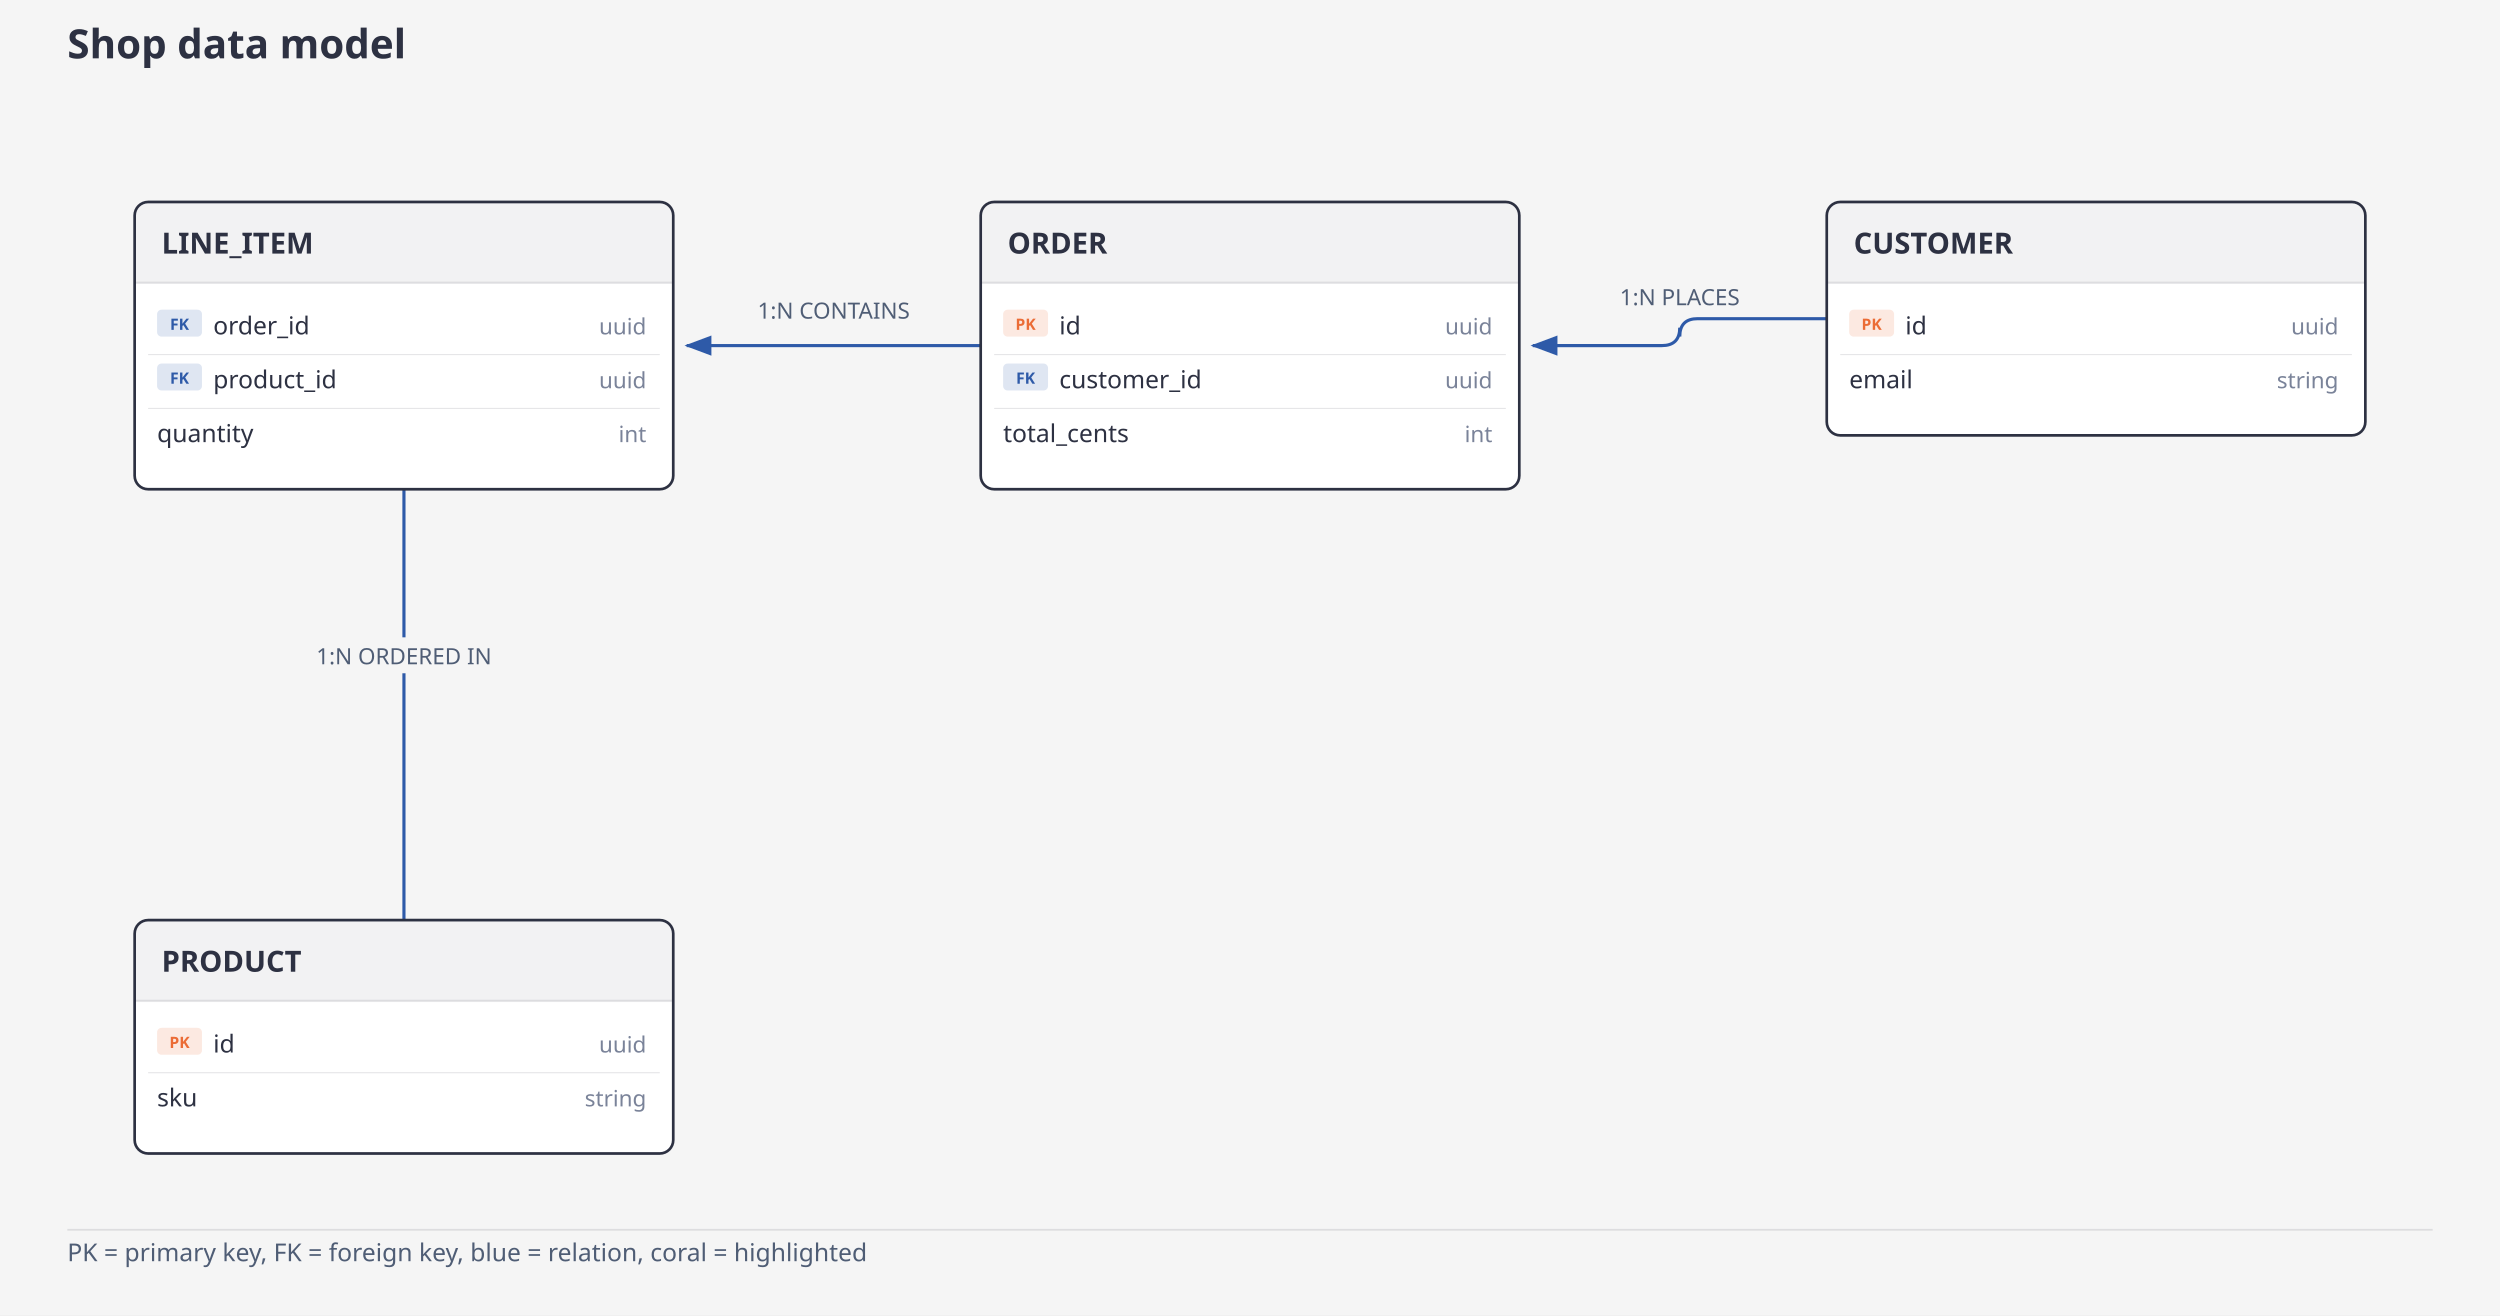
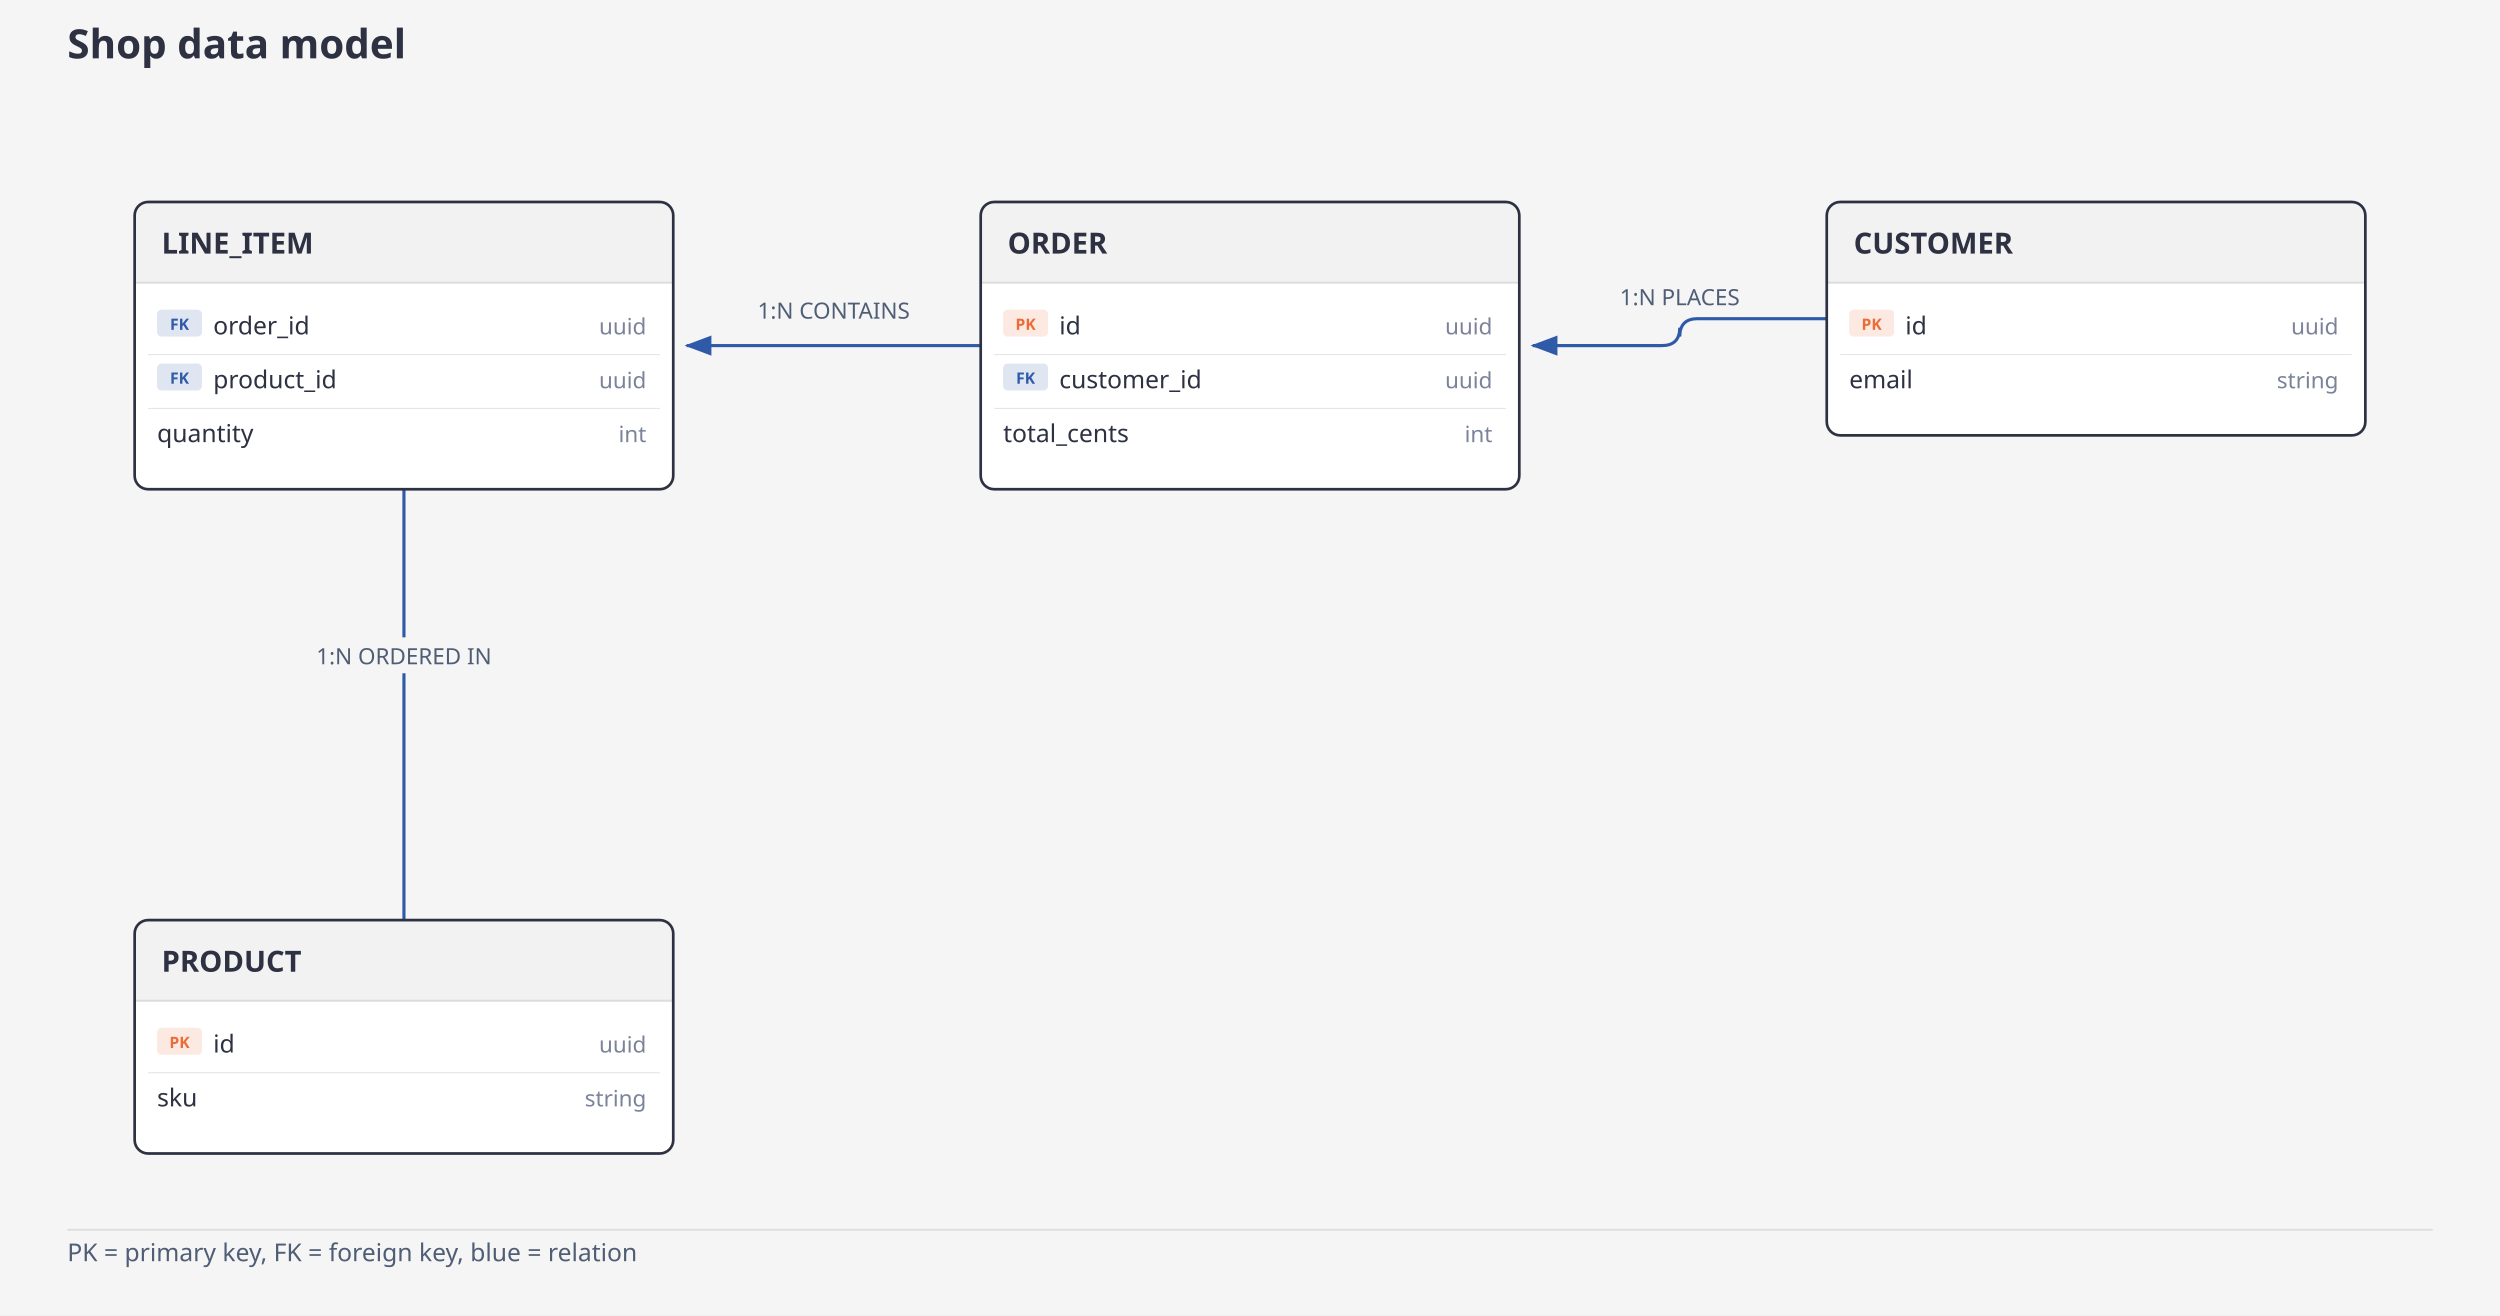
<svg xmlns="http://www.w3.org/2000/svg" role="graphics-document" aria-roledescription="database schema" viewBox="0 0 1114 586" width="1114">
  <rect width="1114" height="586" fill="#f5f5f5" aria-hidden="true" />
  <defs>
    <marker id="a" markerWidth="12" markerHeight="9" refX="11" refY="4.5" orient="auto" markerUnits="userSpaceOnUse">
      <polygon points="0 0,12 4.5,0 9" fill="#4f5d75" />
    </marker>
    <marker id="aa" markerWidth="12" markerHeight="9" refX="11" refY="4.5" orient="auto" markerUnits="userSpaceOnUse">
      <polygon points="0 0,12 4.5,0 9" fill="#eb6c36" />
    </marker>
    <marker id="al" markerWidth="12" markerHeight="9" refX="11" refY="4.5" orient="auto" markerUnits="userSpaceOnUse">
      <polygon points="0 0,12 4.5,0 9" fill="#2e5aa8" />
    </marker>
    <marker id="ar" markerWidth="12" markerHeight="9" refX="11" refY="4.5" orient="auto" markerUnits="userSpaceOnUse">
      <polygon points="0 0,12 4.5,0 9" fill="#7a8399" />
    </marker>
  </defs>
  <text x="30" y="26" font-size="18" font-weight="600" font-family="system-ui, 'Segoe UI', sans-serif" fill="#2d3142">Shop data model</text>
  <path d="M814,142 L756.5,142 Q748.5,142 748.5,150 L748.5,146 Q748.5,154 740.5,154 L683,154" fill="none" stroke="#2e5aa8" stroke-width="1.4" marker-end="url(#al)" data-from="CUSTOMER" data-to="ORDER" data-label="1:N places" data-id="CUSTOMER-&gt;ORDER:1:N places" role="graphics-symbol" aria-roledescription="relation" aria-label="CUSTOMER to ORDER: 1:N places" />
  <rect x="710.5" y="124" width="76" height="16" rx="2" fill="#f5f5f5" aria-hidden="true" />
  <text x="748.5" y="136" font-size="10" font-family="system-ui, 'Segoe UI', sans-serif" fill="#4f5d75" text-anchor="middle" aria-hidden="true">1:N PLACES</text>
  <path d="M437,154 L306,154" fill="none" stroke="#2e5aa8" stroke-width="1.4" marker-end="url(#al)" data-from="ORDER" data-to="LINE_ITEM" data-label="1:N contains" data-id="ORDER-&gt;LINE_ITEM:1:N contains" role="graphics-symbol" aria-roledescription="relation" aria-label="ORDER to LINE_ITEM: 1:N contains" />
  <rect x="327.5" y="130" width="88" height="16" rx="2" fill="#f5f5f5" aria-hidden="true" />
  <text x="371.5" y="142" font-size="10" font-family="system-ui, 'Segoe UI', sans-serif" fill="#4f5d75" text-anchor="middle" aria-hidden="true">1:N CONTAINS</text>
  <path d="M180,462 L180,154" fill="none" stroke="#2e5aa8" stroke-width="1.4" marker-end="url(#al)" data-from="PRODUCT" data-to="LINE_ITEM" data-label="1:N ordered in" data-id="PRODUCT-&gt;LINE_ITEM:1:N ordered in" role="graphics-symbol" aria-roledescription="relation" aria-label="PRODUCT to LINE_ITEM: 1:N ordered in" />
  <rect x="129.5" y="284" width="101" height="16" rx="2" fill="#f5f5f5" aria-hidden="true" />
  <text x="180" y="296" font-size="10" font-family="system-ui, 'Segoe UI', sans-serif" fill="#4f5d75" text-anchor="middle" aria-hidden="true">1:N ORDERED IN</text>
  <rect x="60" y="90" width="240" height="128" rx="6" fill="#ffffff" stroke="#2d3142" stroke-width="1.2" data-node="LINE_ITEM" data-label="LINE_ITEM" role="graphics-symbol" aria-roledescription="table" aria-label="LINE_ITEM: order_id (foreign key), product_id (foreign key), quantity" />
  <path d="M60,126 L60,96 Q60,90 66,90 L294,90 Q300,90 300,96 L300,126 Z" fill="rgba(45,49,66,0.06)" aria-hidden="true" />
  <line x1="60" y1="126" x2="300" y2="126" stroke="rgba(45,49,66,0.12)" stroke-width="1" aria-hidden="true" />
  <text x="72" y="113" font-size="13" font-weight="600" font-family="system-ui, 'Segoe UI', sans-serif" fill="#2d3142" data-role="table" aria-hidden="true">LINE_ITEM</text>
  <rect x="70" y="138" width="20" height="12" rx="2" fill="#2e5aa8" fill-opacity=".15" aria-hidden="true" />
  <text x="80" y="147" font-size="7" font-weight="600" font-family="system-ui, 'Segoe UI', sans-serif" fill="#2e5aa8" text-anchor="middle" aria-hidden="true">FK</text>
  <text x="95" y="149" font-size="11" font-family="system-ui, 'Segoe UI', sans-serif" fill="#2d3142" aria-hidden="true">order_id</text>
  <text x="288" y="149" font-size="10" font-family="system-ui, 'Segoe UI', sans-serif" fill="#7a8399" text-anchor="end" aria-hidden="true">uuid</text>
  <line x1="66" y1="158" x2="294" y2="158" stroke="rgba(45,49,66,0.12)" stroke-width="0.5" aria-hidden="true" />
  <rect x="70" y="162" width="20" height="12" rx="2" fill="#2e5aa8" fill-opacity=".15" aria-hidden="true" />
  <text x="80" y="171" font-size="7" font-weight="600" font-family="system-ui, 'Segoe UI', sans-serif" fill="#2e5aa8" text-anchor="middle" aria-hidden="true">FK</text>
  <text x="95" y="173" font-size="11" font-family="system-ui, 'Segoe UI', sans-serif" fill="#2d3142" aria-hidden="true">product_id</text>
  <text x="288" y="173" font-size="10" font-family="system-ui, 'Segoe UI', sans-serif" fill="#7a8399" text-anchor="end" aria-hidden="true">uuid</text>
  <line x1="66" y1="182" x2="294" y2="182" stroke="rgba(45,49,66,0.12)" stroke-width="0.5" aria-hidden="true" />
  <text x="70" y="197" font-size="11" font-family="system-ui, 'Segoe UI', sans-serif" fill="#2d3142" aria-hidden="true">quantity</text>
  <text x="288" y="197" font-size="10" font-family="system-ui, 'Segoe UI', sans-serif" fill="#7a8399" text-anchor="end" aria-hidden="true">int</text>
  <rect x="437" y="90" width="240" height="128" rx="6" fill="#ffffff" stroke="#2d3142" stroke-width="1.2" data-node="ORDER" data-label="ORDER" role="graphics-symbol" aria-roledescription="table" aria-label="ORDER: id (primary key), customer_id (foreign key), total_cents" />
  <path d="M437,126 L437,96 Q437,90 443,90 L671,90 Q677,90 677,96 L677,126 Z" fill="rgba(45,49,66,0.06)" aria-hidden="true" />
  <line x1="437" y1="126" x2="677" y2="126" stroke="rgba(45,49,66,0.12)" stroke-width="1" aria-hidden="true" />
  <text x="449" y="113" font-size="13" font-weight="600" font-family="system-ui, 'Segoe UI', sans-serif" fill="#2d3142" data-role="table" aria-hidden="true">ORDER</text>
  <rect x="447" y="138" width="20" height="12" rx="2" fill="#eb6c36" fill-opacity=".15" aria-hidden="true" />
  <text x="457" y="147" font-size="7" font-weight="600" font-family="system-ui, 'Segoe UI', sans-serif" fill="#eb6c36" text-anchor="middle" aria-hidden="true">PK</text>
  <text x="472" y="149" font-size="11" font-family="system-ui, 'Segoe UI', sans-serif" fill="#2d3142" aria-hidden="true">id</text>
  <text x="665" y="149" font-size="10" font-family="system-ui, 'Segoe UI', sans-serif" fill="#7a8399" text-anchor="end" aria-hidden="true">uuid</text>
  <line x1="443" y1="158" x2="671" y2="158" stroke="rgba(45,49,66,0.12)" stroke-width="0.5" aria-hidden="true" />
  <rect x="447" y="162" width="20" height="12" rx="2" fill="#2e5aa8" fill-opacity=".15" aria-hidden="true" />
  <text x="457" y="171" font-size="7" font-weight="600" font-family="system-ui, 'Segoe UI', sans-serif" fill="#2e5aa8" text-anchor="middle" aria-hidden="true">FK</text>
  <text x="472" y="173" font-size="11" font-family="system-ui, 'Segoe UI', sans-serif" fill="#2d3142" aria-hidden="true">customer_id</text>
  <text x="665" y="173" font-size="10" font-family="system-ui, 'Segoe UI', sans-serif" fill="#7a8399" text-anchor="end" aria-hidden="true">uuid</text>
  <line x1="443" y1="182" x2="671" y2="182" stroke="rgba(45,49,66,0.12)" stroke-width="0.5" aria-hidden="true" />
  <text x="447" y="197" font-size="11" font-family="system-ui, 'Segoe UI', sans-serif" fill="#2d3142" aria-hidden="true">total_cents</text>
  <text x="665" y="197" font-size="10" font-family="system-ui, 'Segoe UI', sans-serif" fill="#7a8399" text-anchor="end" aria-hidden="true">int</text>
  <rect x="814" y="90" width="240" height="104" rx="6" fill="#ffffff" stroke="#2d3142" stroke-width="1.2" data-node="CUSTOMER" data-label="CUSTOMER" role="graphics-symbol" aria-roledescription="table" aria-label="CUSTOMER: id (primary key), email" />
  <path d="M814,126 L814,96 Q814,90 820,90 L1048,90 Q1054,90 1054,96 L1054,126 Z" fill="rgba(45,49,66,0.06)" aria-hidden="true" />
  <line x1="814" y1="126" x2="1054" y2="126" stroke="rgba(45,49,66,0.12)" stroke-width="1" aria-hidden="true" />
  <text x="826" y="113" font-size="13" font-weight="600" font-family="system-ui, 'Segoe UI', sans-serif" fill="#2d3142" data-role="table" aria-hidden="true">CUSTOMER</text>
  <rect x="824" y="138" width="20" height="12" rx="2" fill="#eb6c36" fill-opacity=".15" aria-hidden="true" />
  <text x="834" y="147" font-size="7" font-weight="600" font-family="system-ui, 'Segoe UI', sans-serif" fill="#eb6c36" text-anchor="middle" aria-hidden="true">PK</text>
  <text x="849" y="149" font-size="11" font-family="system-ui, 'Segoe UI', sans-serif" fill="#2d3142" aria-hidden="true">id</text>
  <text x="1042" y="149" font-size="10" font-family="system-ui, 'Segoe UI', sans-serif" fill="#7a8399" text-anchor="end" aria-hidden="true">uuid</text>
  <line x1="820" y1="158" x2="1048" y2="158" stroke="rgba(45,49,66,0.12)" stroke-width="0.5" aria-hidden="true" />
  <text x="824" y="173" font-size="11" font-family="system-ui, 'Segoe UI', sans-serif" fill="#2d3142" aria-hidden="true">email</text>
  <text x="1042" y="173" font-size="10" font-family="system-ui, 'Segoe UI', sans-serif" fill="#7a8399" text-anchor="end" aria-hidden="true">string</text>
  <rect x="60" y="410" width="240" height="104" rx="6" fill="#ffffff" stroke="#2d3142" stroke-width="1.2" data-node="PRODUCT" data-label="PRODUCT" role="graphics-symbol" aria-roledescription="table" aria-label="PRODUCT: id (primary key), sku" />
  <path d="M60,446 L60,416 Q60,410 66,410 L294,410 Q300,410 300,416 L300,446 Z" fill="rgba(45,49,66,0.06)" aria-hidden="true" />
  <line x1="60" y1="446" x2="300" y2="446" stroke="rgba(45,49,66,0.12)" stroke-width="1" aria-hidden="true" />
  <text x="72" y="433" font-size="13" font-weight="600" font-family="system-ui, 'Segoe UI', sans-serif" fill="#2d3142" data-role="table" aria-hidden="true">PRODUCT</text>
  <rect x="70" y="458" width="20" height="12" rx="2" fill="#eb6c36" fill-opacity=".15" aria-hidden="true" />
  <text x="80" y="467" font-size="7" font-weight="600" font-family="system-ui, 'Segoe UI', sans-serif" fill="#eb6c36" text-anchor="middle" aria-hidden="true">PK</text>
  <text x="95" y="469" font-size="11" font-family="system-ui, 'Segoe UI', sans-serif" fill="#2d3142" aria-hidden="true">id</text>
  <text x="288" y="469" font-size="10" font-family="system-ui, 'Segoe UI', sans-serif" fill="#7a8399" text-anchor="end" aria-hidden="true">uuid</text>
  <line x1="66" y1="478" x2="294" y2="478" stroke="rgba(45,49,66,0.12)" stroke-width="0.5" aria-hidden="true" />
  <text x="70" y="493" font-size="11" font-family="system-ui, 'Segoe UI', sans-serif" fill="#2d3142" aria-hidden="true">sku</text>
  <text x="288" y="493" font-size="10" font-family="system-ui, 'Segoe UI', sans-serif" fill="#7a8399" text-anchor="end" aria-hidden="true">string</text>
  <line x1="30" y1="548" x2="1084" y2="548" stroke="rgba(45,49,66,0.12)" stroke-width=".8" aria-hidden="true" />
-   <text x="30" y="562" font-size="11" font-family="system-ui, 'Segoe UI', sans-serif" fill="#4f5d75">PK = primary key, FK = foreign key, blue = relation, coral = highlighted</text>
+   <text x="30" y="562" font-size="11" font-family="system-ui, 'Segoe UI', sans-serif" fill="#4f5d75">PK = primary key, FK = foreign key, blue = relation</text>
</svg>
